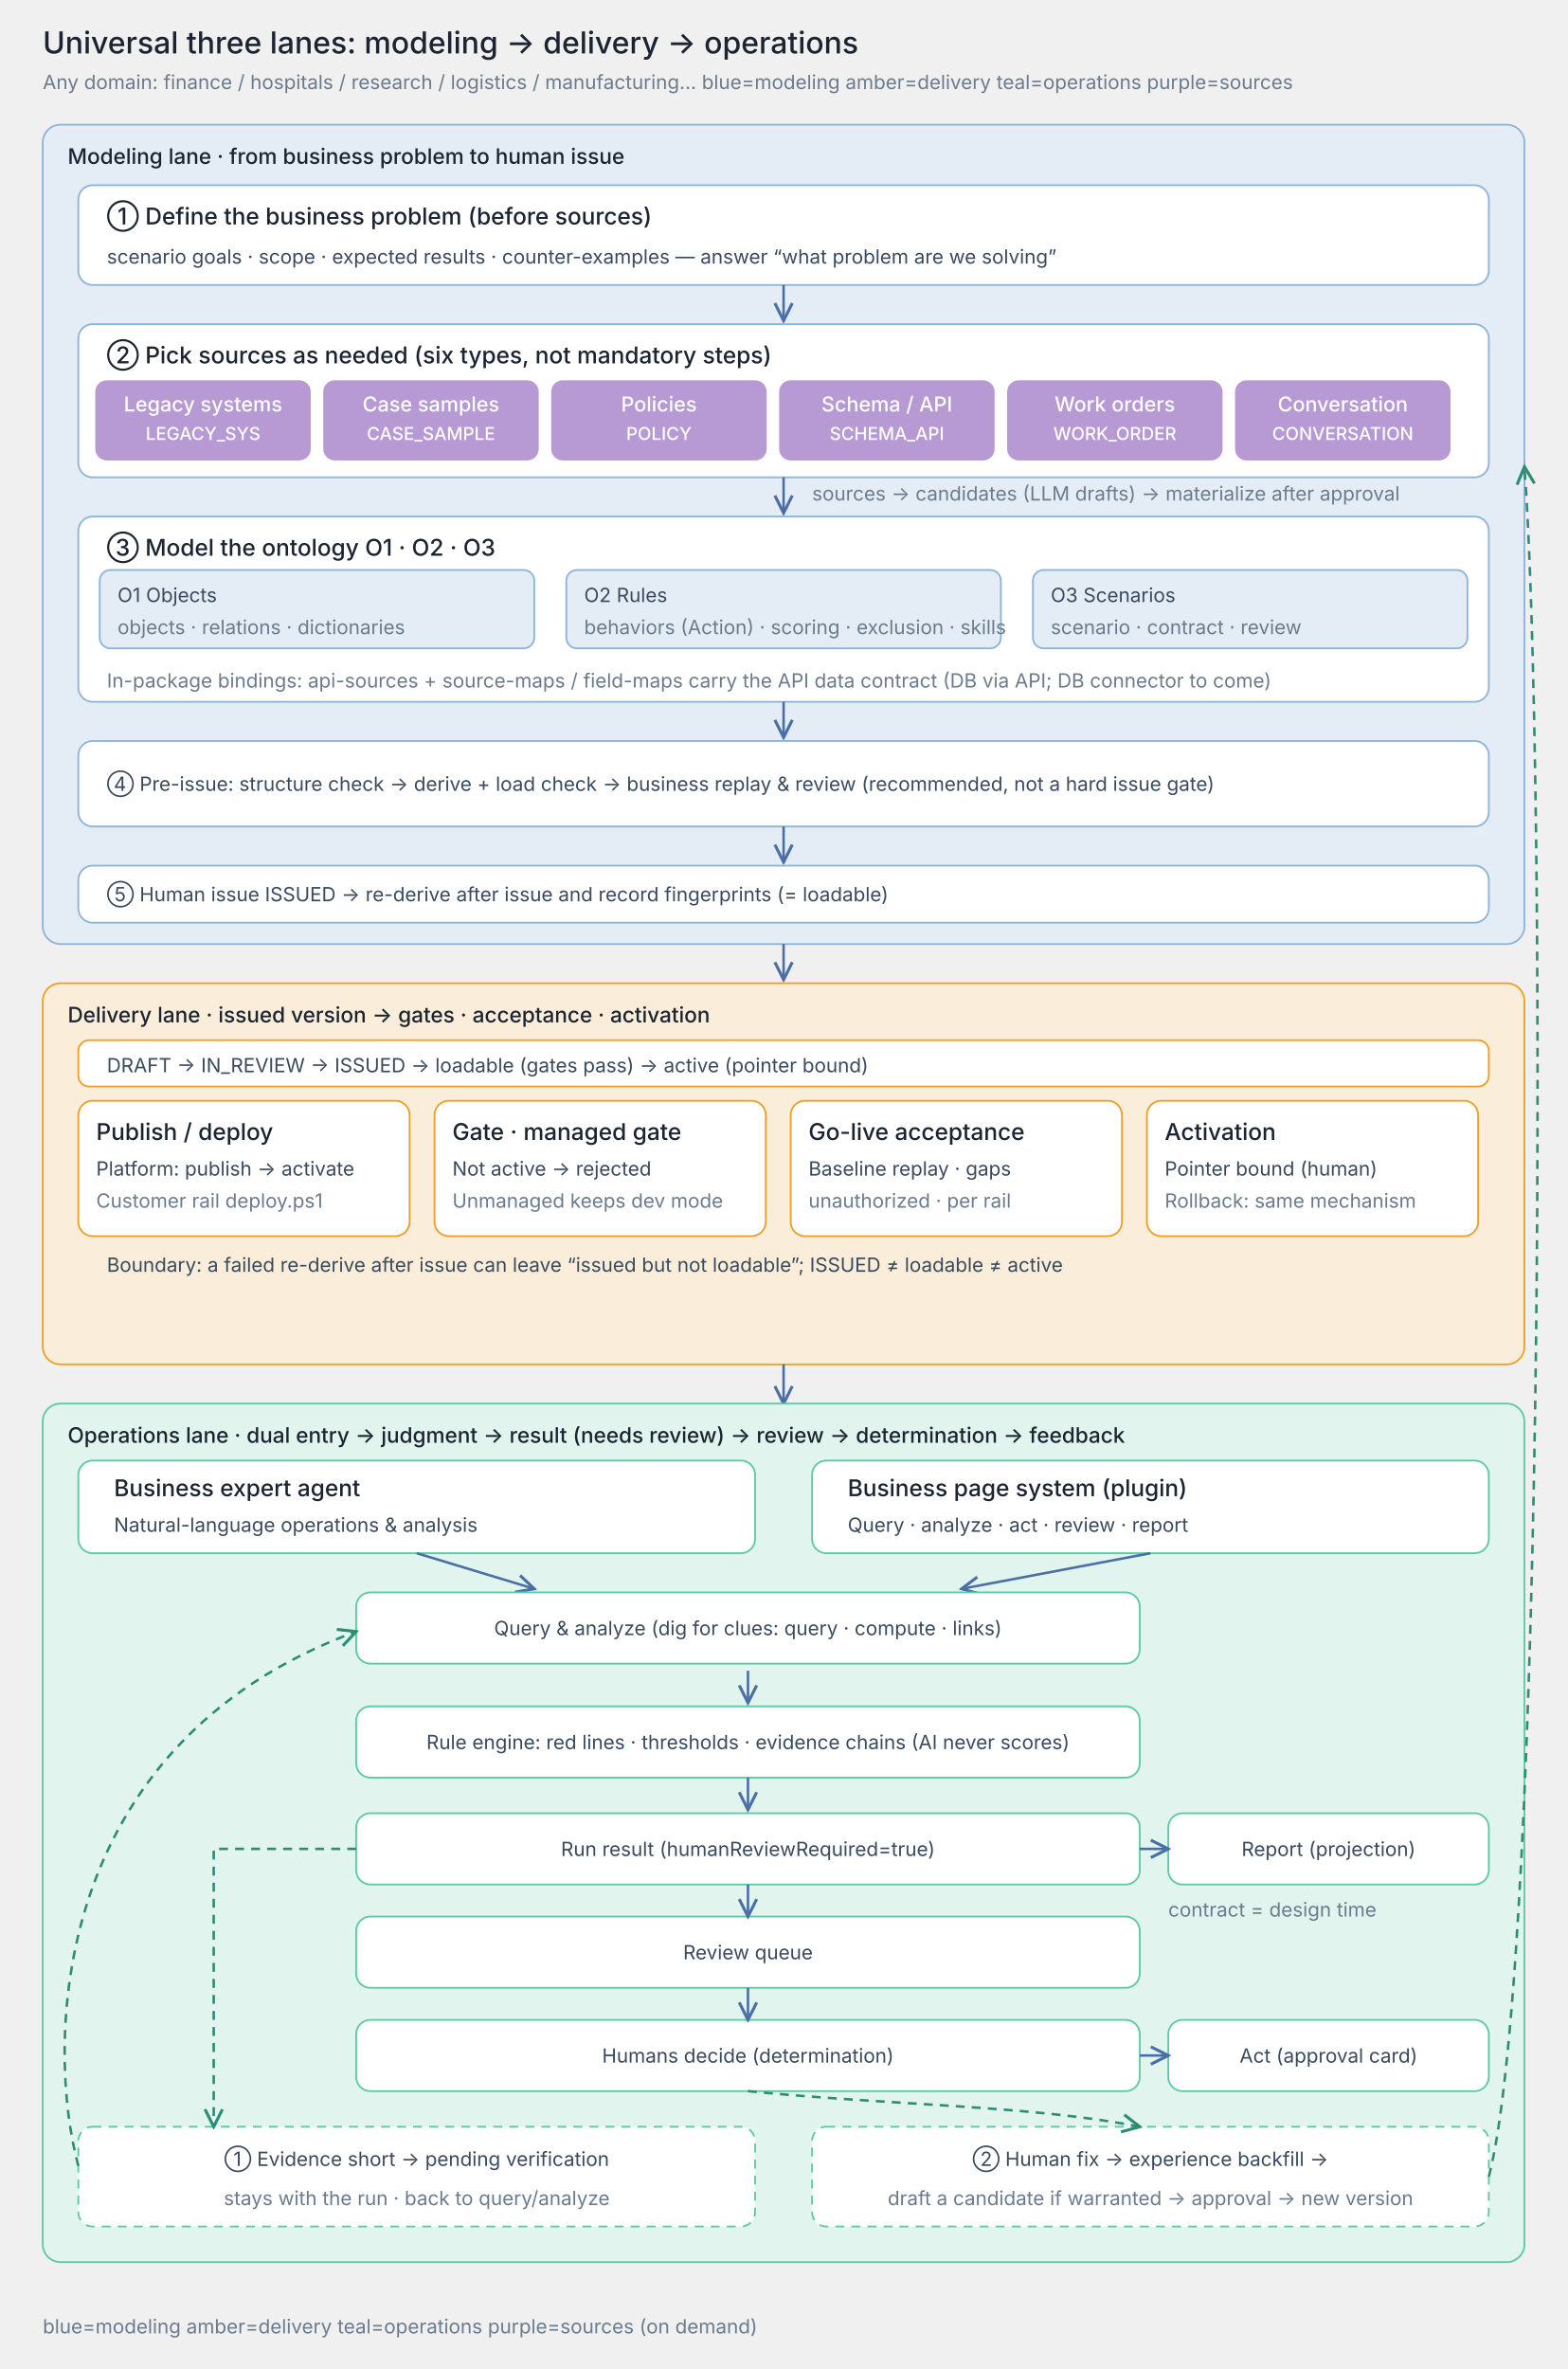
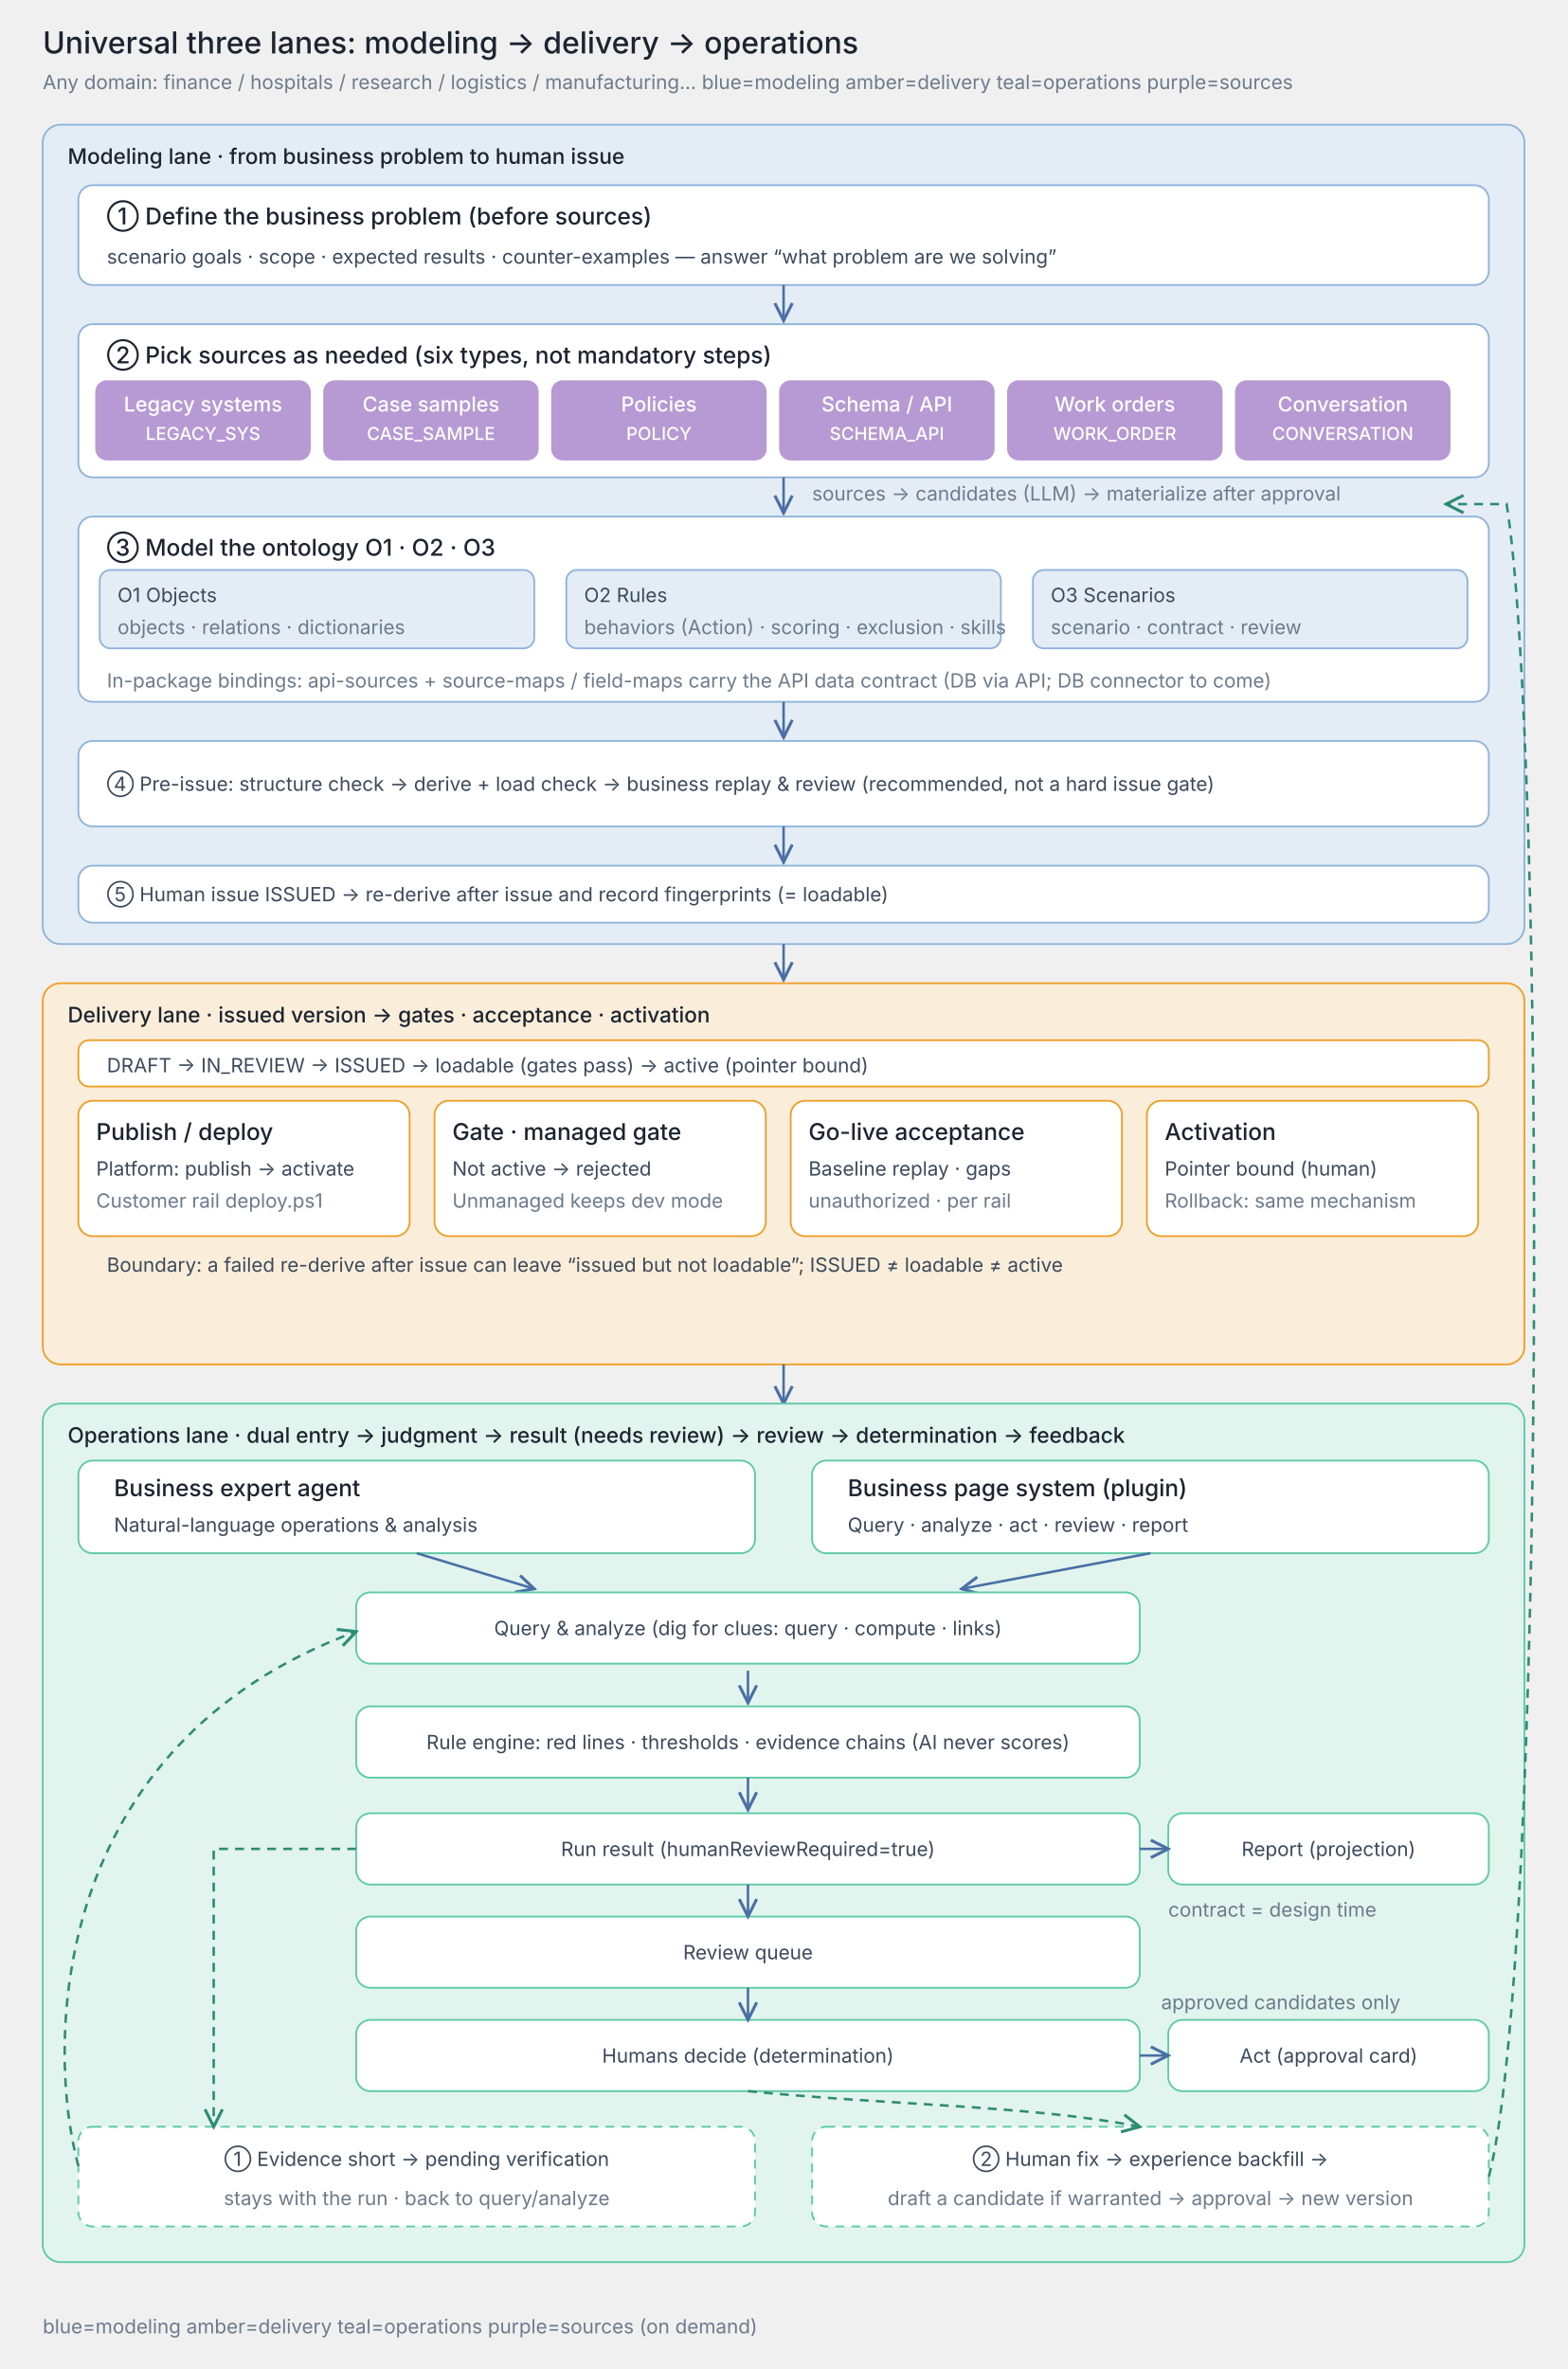
<svg xmlns="http://www.w3.org/2000/svg" viewBox="0 0 880 1330" font-family="-apple-system,'PingFang SC','Microsoft YaHei',sans-serif">
  <defs>
    <marker id="a1" markerWidth="9" markerHeight="9" refX="8" refY="4.5" orient="auto">
      <path d="M1,1 L8,4.5 L1,8" fill="none" stroke="#4A6FA5" stroke-width="1.2" />
    </marker>
    <marker id="a2" markerWidth="9" markerHeight="9" refX="8" refY="4.5" orient="auto">
      <path d="M1,1 L8,4.5 L1,8" fill="none" stroke="#B07D2B" stroke-width="1.2" />
    </marker>
    <marker id="a3" markerWidth="9" markerHeight="9" refX="8" refY="4.5" orient="auto">
      <path d="M1,1 L8,4.5 L1,8" fill="none" stroke="#2E8B74" stroke-width="1.2" />
    </marker>
  </defs>
  <style>
    text { font-family: -apple-system,'PingFang SC','Microsoft YaHei',sans-serif; }
    .hd { font-size: 17px; font-weight: 500; fill: #1B2430; }
    .tt { font-size: 13px; font-weight: 500; fill: #1B2430; }
    .bd { font-size: 11px; font-weight: 400; fill: #3A4A5C; }
    .sm { font-size: 11px; font-weight: 400; fill: #6B7B8C; }
    .kw { font-size: 11.5px; font-weight: 500; fill: #FFFFFF; }
    .chip { font-size: 10px; font-weight: 500; fill: #FFFFFF; }
    .lane { font-size: 12px; font-weight: 500; fill: #1B2430; }
  </style>
  <text x="24" y="30" class="hd" text-anchor="start">Universal three lanes: modeling → delivery → operations</text>
  <text x="24" y="50" class="sm" text-anchor="start">Any domain: finance / hospitals / research / logistics / manufacturing…   blue=modeling  amber=delivery  teal=operations  purple=sources</text>
  <rect x="24" y="70" width="832" height="460" rx="10" fill="#E4EDF6" stroke="#8FB4D9" stroke-width="1" />
  <text x="38" y="92" class="lane" text-anchor="start">Modeling lane · from business problem to human issue</text>
  <rect x="44" y="104" width="792" height="56" rx="8" fill="#FFFFFF" stroke="#8FB4D9" stroke-width="1" />
  <text x="60" y="126" class="tt" text-anchor="start">① Define the business problem (before sources)</text>
  <text x="60" y="148" class="bd" text-anchor="start">scenario goals · scope · expected results · counter-examples — answer “what problem are we solving”</text>
  <line x1="440" y1="160" x2="440" y2="180" stroke="#4A6FA5" stroke-width="1.4" marker-end="url(#a1)" />
  <rect x="44" y="182" width="792" height="86" rx="8" fill="#FFFFFF" stroke="#8FB4D9" stroke-width="1" />
  <text x="60" y="204" class="tt" text-anchor="start">② Pick sources as needed (six types, not mandatory steps)</text>
  <rect x="54" y="214" width="120" height="44" rx="6" fill="#B799D4" stroke="#B799D4" stroke-width="1" />
  <text x="114.0" y="231" class="kw" text-anchor="middle">Legacy systems</text>
  <text x="114.0" y="247" class="chip" text-anchor="middle">LEGACY_SYS</text>
  <rect x="182" y="214" width="120" height="44" rx="6" fill="#B799D4" stroke="#B799D4" stroke-width="1" />
  <text x="242.0" y="231" class="kw" text-anchor="middle">Case samples</text>
  <text x="242.0" y="247" class="chip" text-anchor="middle">CASE_SAMPLE</text>
  <rect x="310" y="214" width="120" height="44" rx="6" fill="#B799D4" stroke="#B799D4" stroke-width="1" />
  <text x="370.0" y="231" class="kw" text-anchor="middle">Policies</text>
  <text x="370.0" y="247" class="chip" text-anchor="middle">POLICY</text>
  <rect x="438" y="214" width="120" height="44" rx="6" fill="#B799D4" stroke="#B799D4" stroke-width="1" />
  <text x="498.0" y="231" class="kw" text-anchor="middle">Schema / API</text>
  <text x="498.0" y="247" class="chip" text-anchor="middle">SCHEMA_API</text>
  <rect x="566" y="214" width="120" height="44" rx="6" fill="#B799D4" stroke="#B799D4" stroke-width="1" />
  <text x="626.0" y="231" class="kw" text-anchor="middle">Work orders</text>
  <text x="626.0" y="247" class="chip" text-anchor="middle">WORK_ORDER</text>
  <rect x="694" y="214" width="120" height="44" rx="6" fill="#B799D4" stroke="#B799D4" stroke-width="1" />
  <text x="754.0" y="231" class="kw" text-anchor="middle">Conversation</text>
  <text x="754.0" y="247" class="chip" text-anchor="middle">CONVERSATION</text>
  <line x1="440" y1="268" x2="440" y2="288" stroke="#4A6FA5" stroke-width="1.4" marker-end="url(#a1)" />
-   <text x="456" y="281" class="sm" text-anchor="start">sources → candidates (LLM drafts) → materialize after approval</text>
+   <text x="456" y="281" class="sm" text-anchor="start">sources → candidates (LLM) → materialize after approval</text>
  <rect x="44" y="290" width="792" height="104" rx="8" fill="#FFFFFF" stroke="#8FB4D9" stroke-width="1" />
  <text x="60" y="312" class="tt" text-anchor="start">③ Model the ontology O1 · O2 · O3</text>
  <rect x="56" y="320" width="244" height="44" rx="6" fill="#E4EDF6" stroke="#8FB4D9" stroke-width="1" />
  <text x="66" y="338" class="bd" text-anchor="start">O1 Objects</text>
  <text x="66" y="356" class="sm" text-anchor="start">objects · relations · dictionaries</text>
  <rect x="318" y="320" width="244" height="44" rx="6" fill="#E4EDF6" stroke="#8FB4D9" stroke-width="1" />
  <text x="328" y="338" class="bd" text-anchor="start">O2 Rules</text>
  <text x="328" y="356" class="sm" text-anchor="start">behaviors (Action) · scoring · exclusion · skills</text>
  <rect x="580" y="320" width="244" height="44" rx="6" fill="#E4EDF6" stroke="#8FB4D9" stroke-width="1" />
  <text x="590" y="338" class="bd" text-anchor="start">O3 Scenarios</text>
  <text x="590" y="356" class="sm" text-anchor="start">scenario · contract · review</text>
  <text x="60" y="386" class="sm" text-anchor="start">In-package bindings: api-sources + source-maps / field-maps carry the API data contract (DB via API; DB connector to come)</text>
  <line x1="440" y1="394" x2="440" y2="414" stroke="#4A6FA5" stroke-width="1.4" marker-end="url(#a1)" />
  <rect x="44" y="416" width="792" height="48" rx="8" fill="#FFFFFF" stroke="#8FB4D9" stroke-width="1" />
  <text x="60" y="444" class="bd" text-anchor="start">④ Pre-issue: structure check → derive + load check → business replay &amp; review (recommended, not a hard issue gate)</text>
  <line x1="440" y1="464" x2="440" y2="484" stroke="#4A6FA5" stroke-width="1.4" marker-end="url(#a1)" />
  <rect x="44" y="486" width="792" height="32" rx="8" fill="#FFFFFF" stroke="#8FB4D9" stroke-width="1" />
  <text x="60" y="506" class="bd" text-anchor="start">⑤ Human issue ISSUED → re-derive after issue and record fingerprints (= loadable)</text>
  <line x1="440" y1="530" x2="440" y2="550" stroke="#4A6FA5" stroke-width="1.4" marker-end="url(#a1)" />
  <rect x="24" y="552" width="832" height="214" rx="10" fill="#FAEEDA" stroke="#EF9F27" stroke-width="1" />
  <text x="38" y="574" class="lane" text-anchor="start">Delivery lane · issued version → gates · acceptance · activation</text>
  <rect x="44" y="584" width="792" height="26" rx="6" fill="#FFFFFF" stroke="#EF9F27" stroke-width="1" />
  <text x="60" y="602" class="bd" text-anchor="start">DRAFT → IN_REVIEW → ISSUED → loadable (gates pass) → active (pointer bound)</text>
  <rect x="44" y="618" width="186" height="76" rx="8" fill="#FFFFFF" stroke="#EF9F27" stroke-width="1" />
  <text x="54" y="640" class="tt" text-anchor="start">Publish / deploy</text>
  <text x="54" y="660" class="bd" text-anchor="start">Platform: publish → activate</text>
  <text x="54" y="678" class="sm" text-anchor="start">Customer rail deploy.ps1</text>
  <rect x="244" y="618" width="186" height="76" rx="8" fill="#FFFFFF" stroke="#EF9F27" stroke-width="1" />
  <text x="254" y="640" class="tt" text-anchor="start">Gate · managed gate</text>
  <text x="254" y="660" class="bd" text-anchor="start">Not active → rejected</text>
  <text x="254" y="678" class="sm" text-anchor="start">Unmanaged keeps dev mode</text>
  <rect x="444" y="618" width="186" height="76" rx="8" fill="#FFFFFF" stroke="#EF9F27" stroke-width="1" />
  <text x="454" y="640" class="tt" text-anchor="start">Go-live acceptance</text>
  <text x="454" y="660" class="bd" text-anchor="start">Baseline replay · gaps</text>
  <text x="454" y="678" class="sm" text-anchor="start">unauthorized · per rail</text>
  <rect x="644" y="618" width="186" height="76" rx="8" fill="#FFFFFF" stroke="#EF9F27" stroke-width="1" />
  <text x="654" y="640" class="tt" text-anchor="start">Activation</text>
  <text x="654" y="660" class="bd" text-anchor="start">Pointer bound (human)</text>
  <text x="654" y="678" class="sm" text-anchor="start">Rollback: same mechanism</text>
  <text x="60" y="714" class="bd" text-anchor="start">Boundary: a failed re-derive after issue can leave “issued but not loadable”; ISSUED ≠ loadable ≠ active</text>
  <line x1="440" y1="766" x2="440" y2="788" stroke="#4A6FA5" stroke-width="1.4" marker-end="url(#a1)" />
  <rect x="24" y="788" width="832" height="482" rx="10" fill="#E1F5EE" stroke="#5DCAA5" stroke-width="1" />
  <text x="38" y="810" class="lane" text-anchor="start">Operations lane · dual entry → judgment → result (needs review) → review → determination → feedback</text>
  <rect x="44" y="820" width="380" height="52" rx="8" fill="#FFFFFF" stroke="#5DCAA5" stroke-width="1" />
  <text x="64" y="840" class="tt" text-anchor="start">Business expert agent</text>
  <text x="64" y="860" class="bd" text-anchor="start">Natural-language operations &amp; analysis</text>
  <rect x="456" y="820" width="380" height="52" rx="8" fill="#FFFFFF" stroke="#5DCAA5" stroke-width="1" />
  <text x="476" y="840" class="tt" text-anchor="start">Business page system (plugin)</text>
  <text x="476" y="860" class="bd" text-anchor="start">Query · analyze · act · review · report</text>
  <line x1="234" y1="872" x2="300" y2="892" stroke="#4A6FA5" stroke-width="1.4" marker-end="url(#a1)" />
  <line x1="646" y1="872" x2="540" y2="892" stroke="#4A6FA5" stroke-width="1.4" marker-end="url(#a1)" />
  <rect x="200" y="894" width="440" height="40" rx="8" fill="#FFFFFF" stroke="#5DCAA5" stroke-width="1" />
  <text x="420" y="918" class="bd" text-anchor="middle">Query &amp; analyze (dig for clues: query · compute · links)</text>
  <rect x="200" y="958" width="440" height="40" rx="8" fill="#FFFFFF" stroke="#5DCAA5" stroke-width="1" />
  <text x="420" y="982" class="bd" text-anchor="middle">Rule engine: red lines · thresholds · evidence chains (AI never scores)</text>
  <rect x="200" y="1018" width="440" height="40" rx="8" fill="#FFFFFF" stroke="#5DCAA5" stroke-width="1" />
  <text x="420" y="1042" class="bd" text-anchor="middle">Run result (humanReviewRequired=true)</text>
  <rect x="200" y="1076" width="440" height="40" rx="8" fill="#FFFFFF" stroke="#5DCAA5" stroke-width="1" />
  <text x="420" y="1100" class="bd" text-anchor="middle">Review queue</text>
  <rect x="200" y="1134" width="440" height="40" rx="8" fill="#FFFFFF" stroke="#5DCAA5" stroke-width="1" />
  <text x="420" y="1158" class="bd" text-anchor="middle">Humans decide (determination)</text>
  <line x1="420" y1="938" x2="420" y2="956" stroke="#4A6FA5" stroke-width="1.4" marker-end="url(#a1)" />
  <line x1="420" y1="998" x2="420" y2="1016" stroke="#4A6FA5" stroke-width="1.4" marker-end="url(#a1)" />
  <line x1="420" y1="1058" x2="420" y2="1076" stroke="#4A6FA5" stroke-width="1.4" marker-end="url(#a1)" />
  <line x1="420" y1="1116" x2="420" y2="1134" stroke="#4A6FA5" stroke-width="1.4" marker-end="url(#a1)" />
  <rect x="656" y="1018" width="180" height="40" rx="8" fill="#FFFFFF" stroke="#5DCAA5" stroke-width="1" />
  <text x="746" y="1042" class="bd" text-anchor="middle">Report (projection)</text>
  <text x="656" y="1076" class="sm" text-anchor="start">contract = design time</text>
  <line x1="640" y1="1038" x2="656" y2="1038" stroke="#4A6FA5" stroke-width="1.4" marker-end="url(#a1)" />
  <rect x="656" y="1134" width="180" height="40" rx="8" fill="#FFFFFF" stroke="#5DCAA5" stroke-width="1" />
  <text x="746" y="1158" class="bd" text-anchor="middle">Act (approval card)</text>
  <line x1="640" y1="1154" x2="656" y2="1154" stroke="#4A6FA5" stroke-width="1.4" marker-end="url(#a1)" />
+   <text x="652" y="1128" class="sm" text-anchor="start">approved candidates only</text>
  <rect x="44" y="1194" width="380" height="56" rx="8" fill="#FFFFFF" stroke="#5DCAA5" stroke-width="1" stroke-dasharray="5 4" />
  <text x="234" y="1216" class="bd" text-anchor="middle">① Evidence short → pending verification</text>
  <text x="234" y="1238" class="sm" text-anchor="middle">stays with the run · back to query/analyze</text>
  <rect x="456" y="1194" width="380" height="56" rx="8" fill="#FFFFFF" stroke="#5DCAA5" stroke-width="1" stroke-dasharray="5 4" />
  <text x="646" y="1216" class="bd" text-anchor="middle">② Human fix → experience backfill →</text>
  <text x="646" y="1238" class="sm" text-anchor="middle">draft a candidate if warranted → approval → new version</text>
  <path d="M200,1038 L120,1038 L120,1194" fill="none" stroke="#2E8B74" stroke-width="1.4" stroke-dasharray="5 4" marker-end="url(#a3)" />
  <path d="M44,1216 C 26,1150 26,980 200,916" fill="none" stroke="#2E8B74" stroke-width="1.4" stroke-dasharray="5 4" marker-end="url(#a3)" />
  <path d="M420,1174 C 500,1182 580,1182 640,1194" fill="none" stroke="#2E8B74" stroke-width="1.4" stroke-dasharray="5 4" marker-end="url(#a3)" />
-   <path d="M836,1222 C 868,1100 868,420 856,262" fill="none" stroke="#2E8B74" stroke-width="1.4" stroke-dasharray="5 4" marker-end="url(#a3)" />
+   <path d="M836,1222 C 868,1100 868,420 846,283 L 812,283" fill="none" stroke="#2E8B74" stroke-width="1.4" stroke-dasharray="5 4" marker-end="url(#a3)" />
  <text x="24" y="1310" class="sm" text-anchor="start">blue=modeling  amber=delivery  teal=operations  purple=sources (on demand)</text>
</svg>
